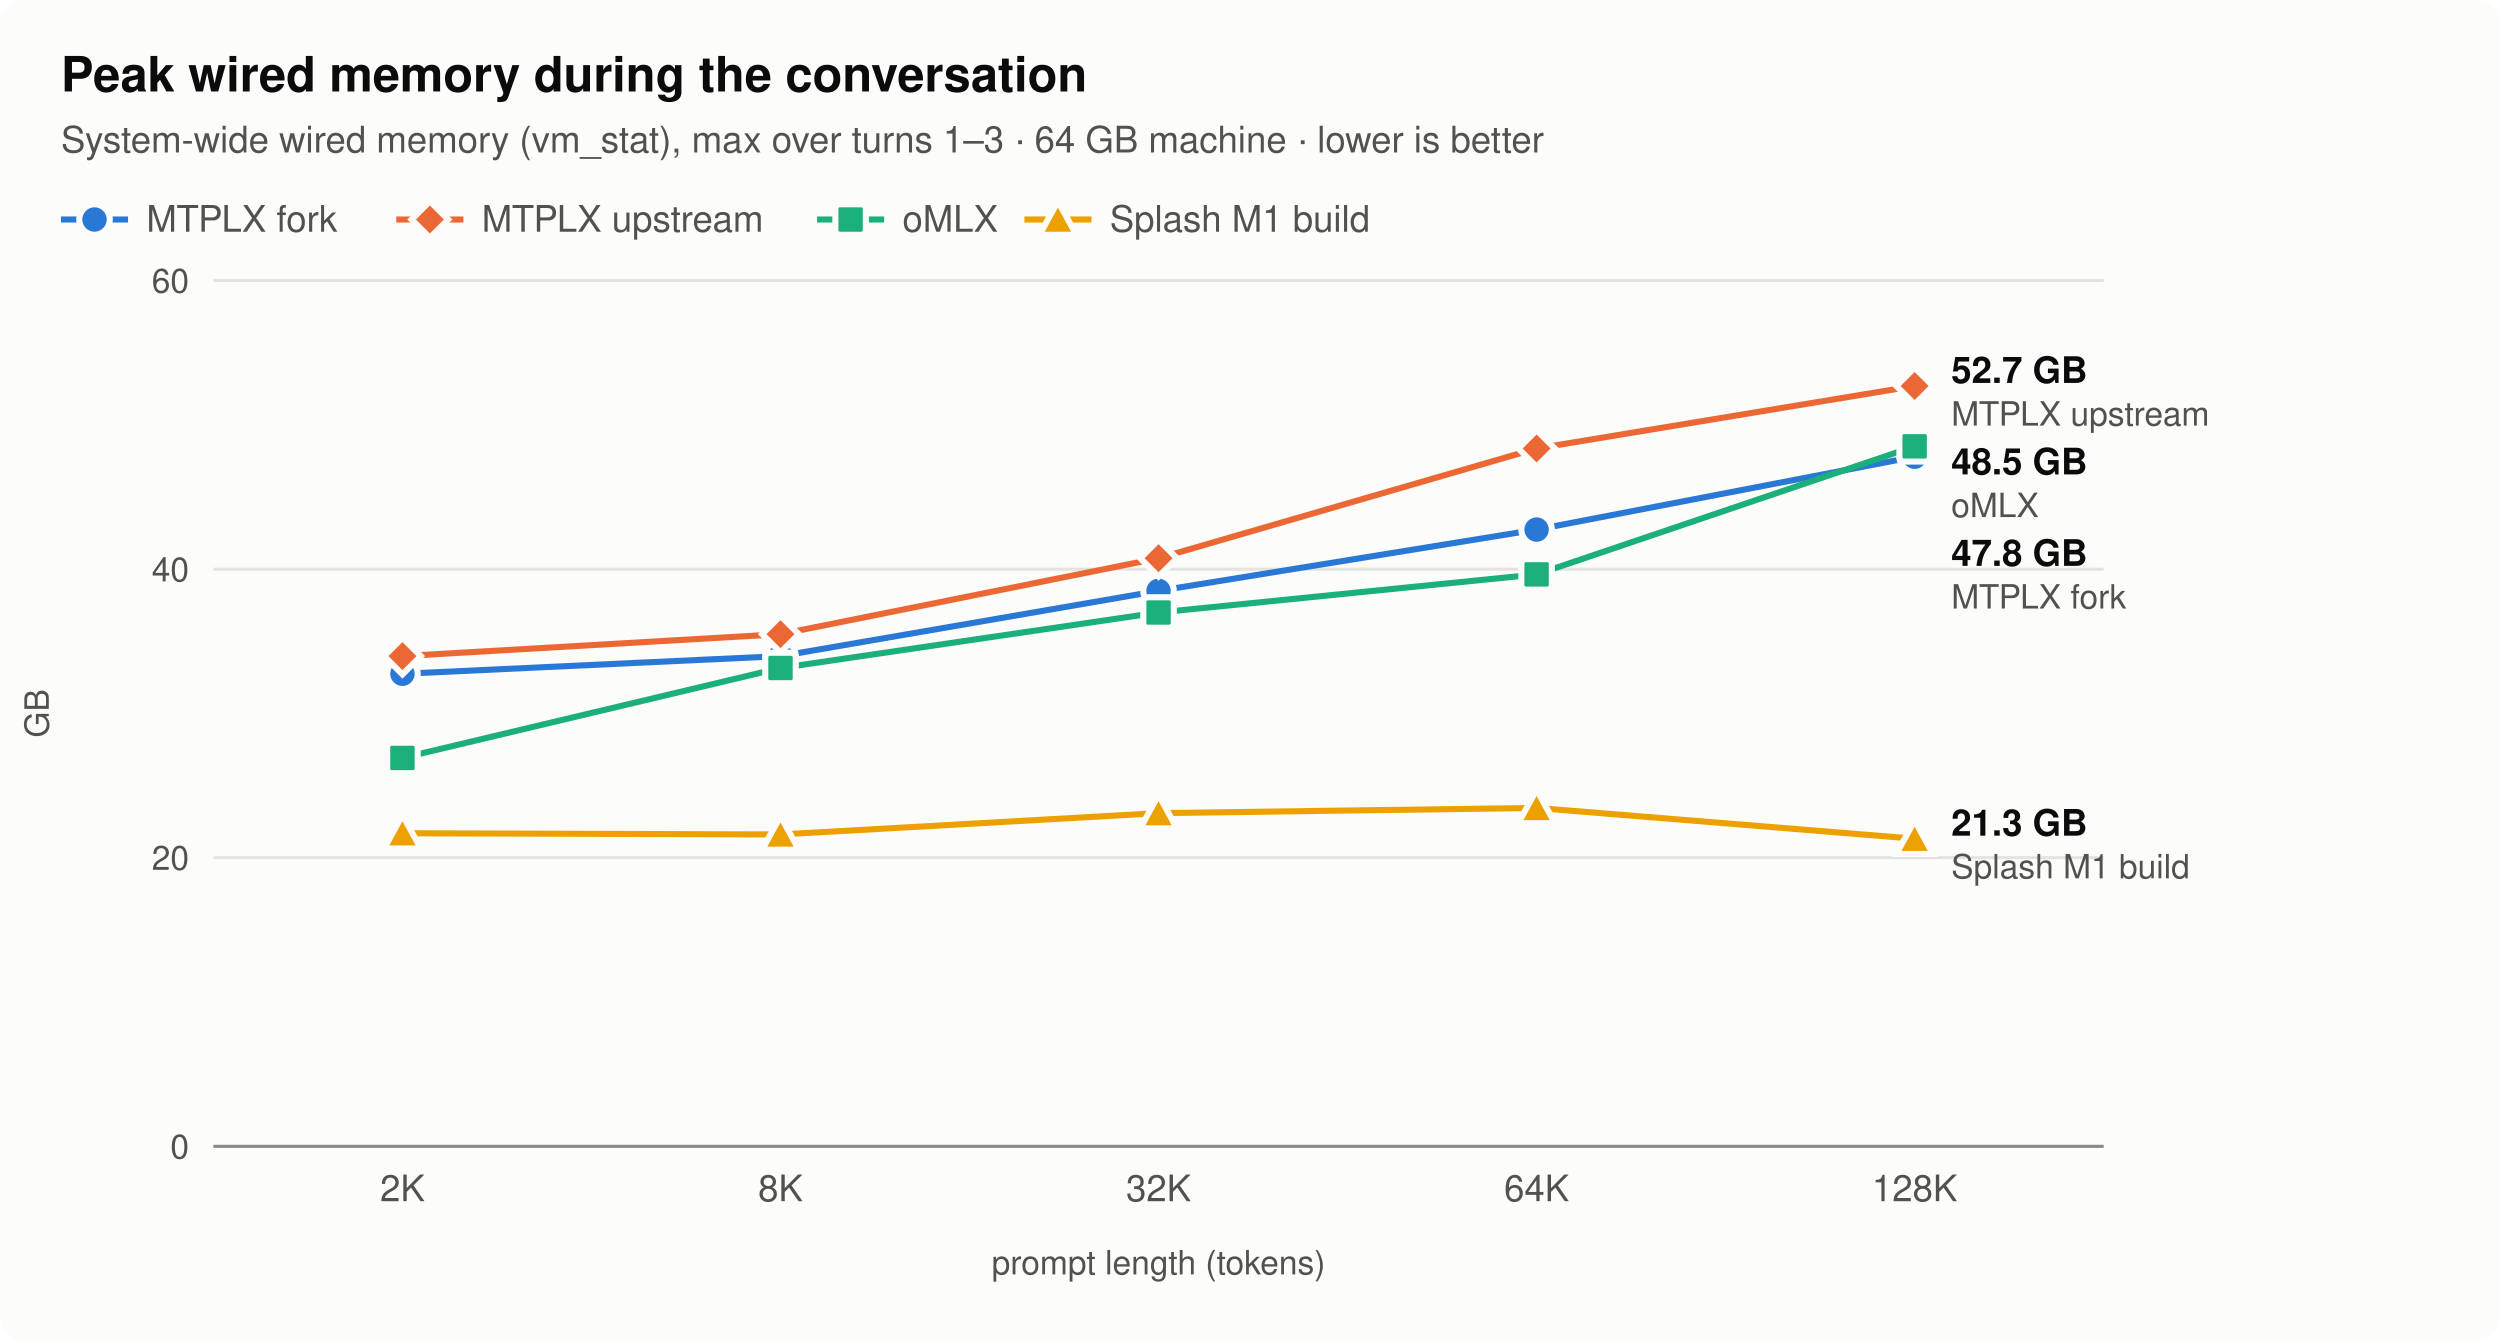
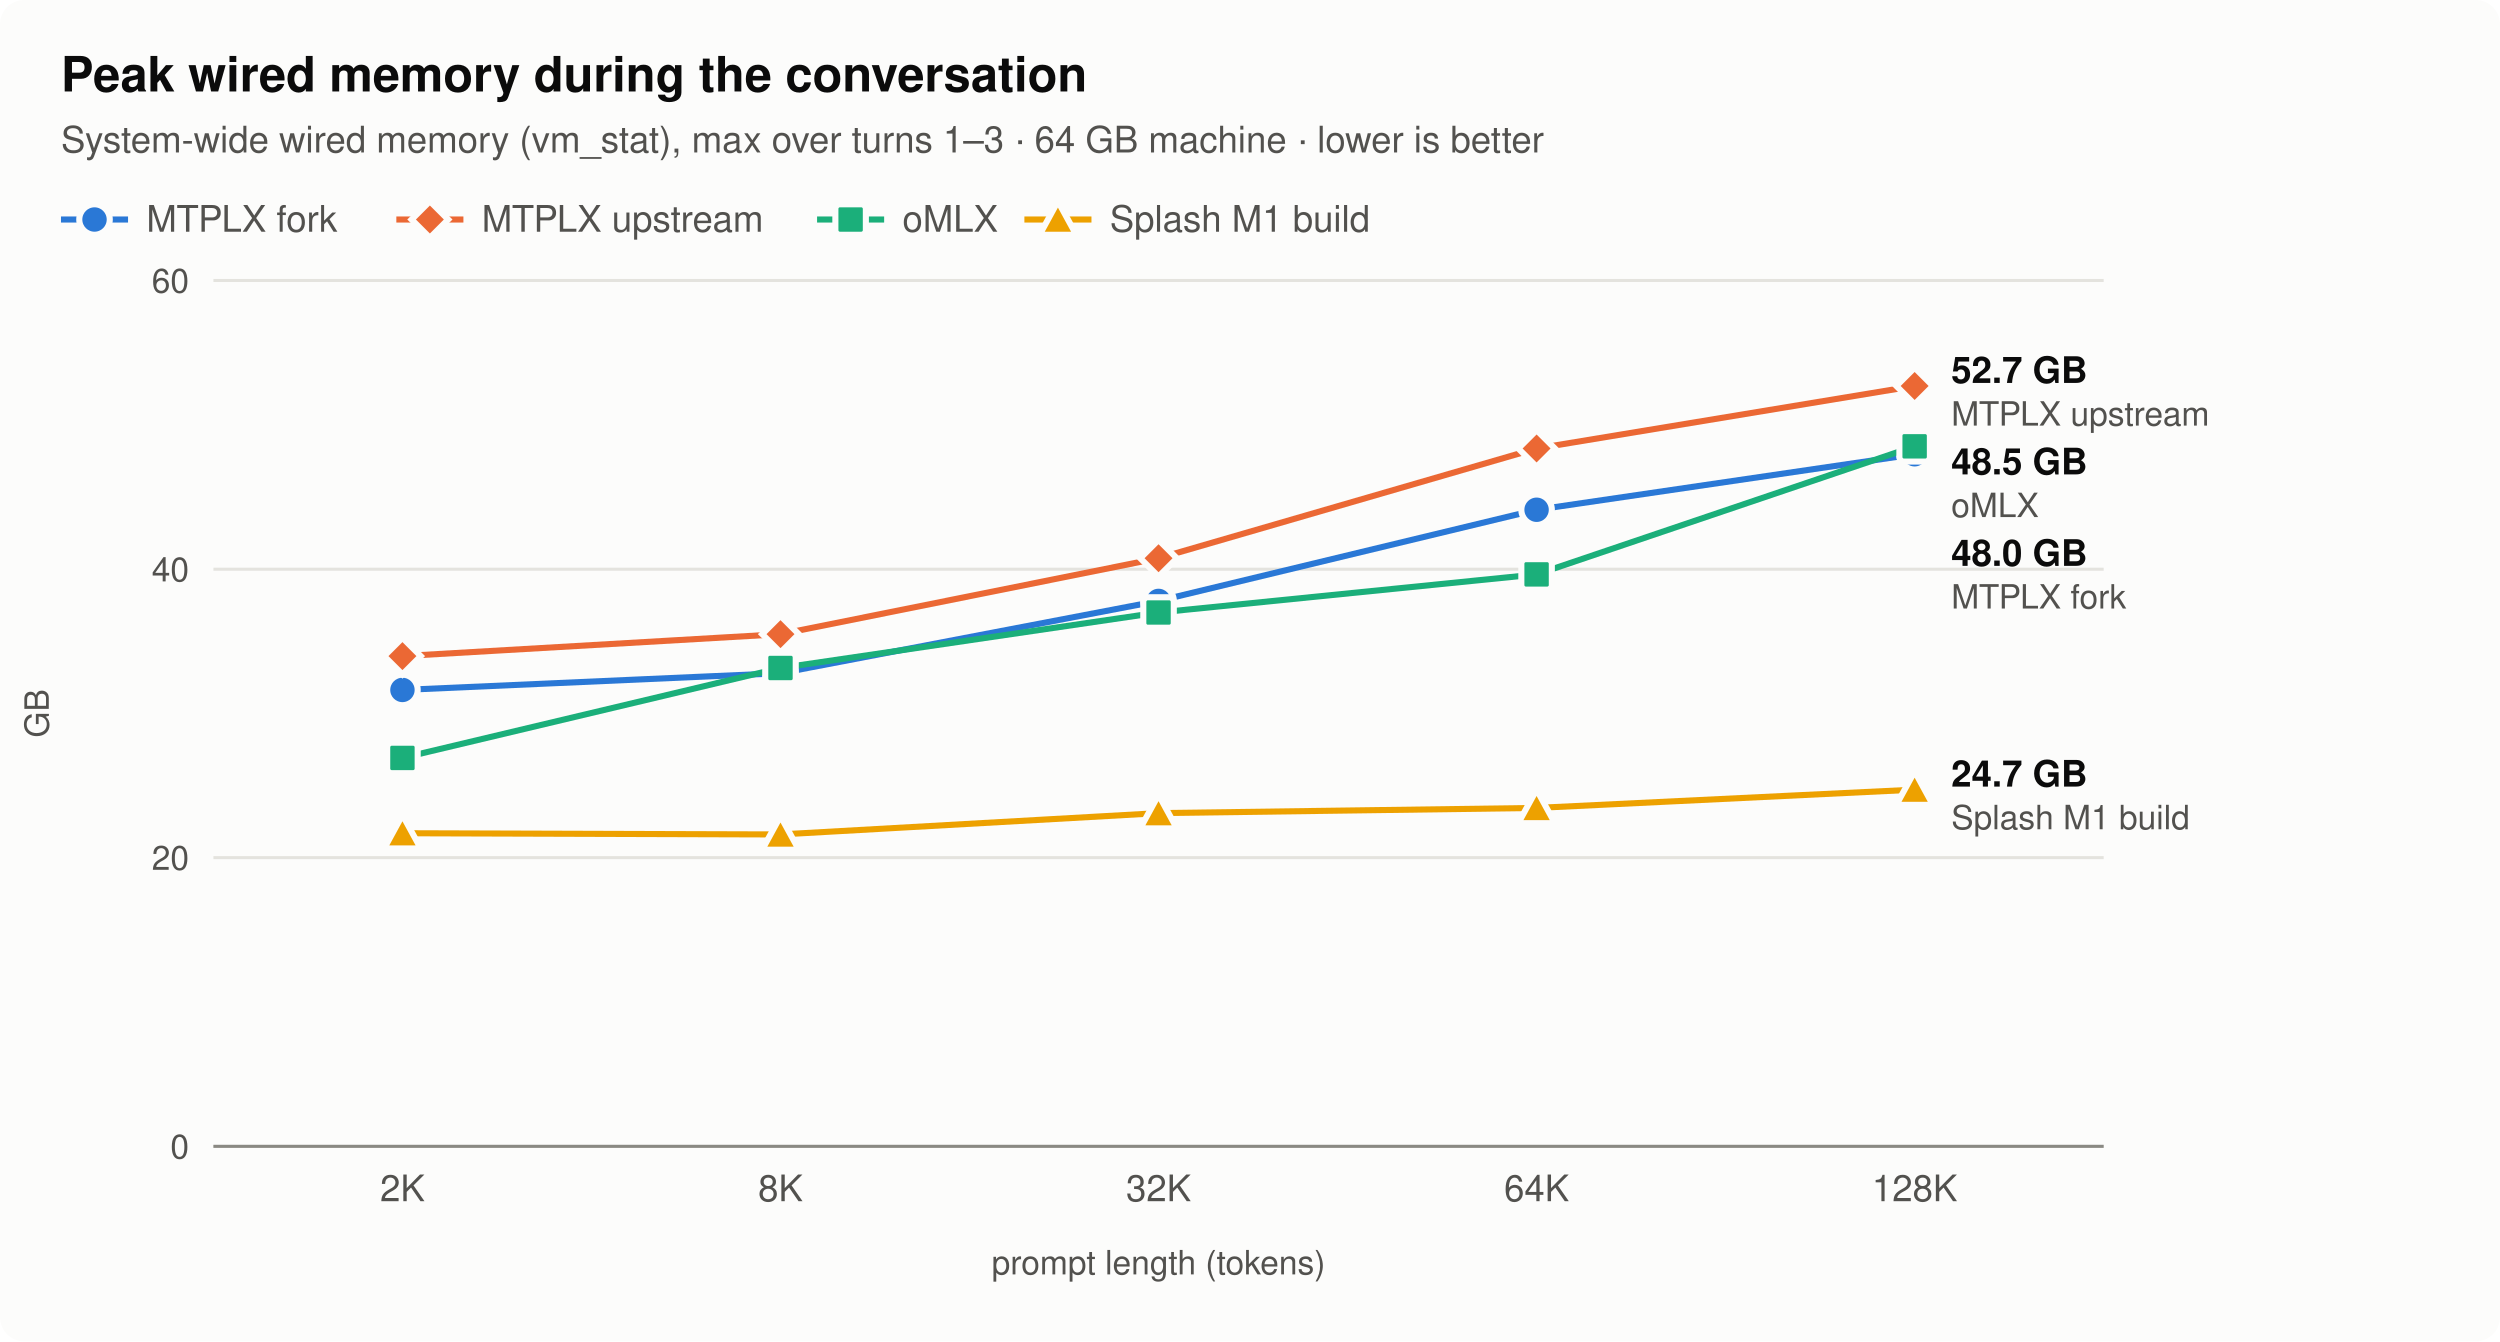
<svg xmlns="http://www.w3.org/2000/svg" viewBox="0 0 820 440" width="820" height="440" role="img" aria-label="Peak wired memory during the conversation" font-family="-apple-system,BlinkMacSystemFont,Segoe UI,Helvetica,Arial,sans-serif">
  <rect width="820" height="440" rx="8" fill="#fcfcfb" />
  <text x="20" y="30" fill="#0b0b0b" font-size="16" font-weight="600">Peak wired memory during the conversation</text>
  <text x="20" y="50" fill="#52514e" font-size="12">System-wide wired memory (vm_stat), max over turns 1–3 · 64 GB machine · lower is better</text>
  <line x1="20" x2="42" y1="72" y2="72" stroke="#2a78d6" stroke-width="2" />
  <circle cx="31" cy="72" r="5" fill="#2a78d6" stroke="#fcfcfb" stroke-width="2" />
  <text x="48" y="76" fill="#52514e" font-size="12">MTPLX fork</text>
  <line x1="130" x2="152" y1="72" y2="72" stroke="#eb6834" stroke-width="2" />
  <path d="M141 66L147 72L141 78L135 72Z" fill="#eb6834" stroke="#fcfcfb" stroke-width="2" />
  <text x="158" y="76" fill="#52514e" font-size="12">MTPLX upstream</text>
  <line x1="268" x2="290" y1="72" y2="72" stroke="#1baf7a" stroke-width="2" />
  <rect x="274" y="67" width="10" height="10" rx="1.5" fill="#1baf7a" stroke="#fcfcfb" stroke-width="2" />
  <text x="296" y="76" fill="#52514e" font-size="12">oMLX</text>
  <line x1="336" x2="358" y1="72" y2="72" stroke="#eda100" stroke-width="2" />
  <path d="M347 66L353 77L341 77Z" fill="#eda100" stroke="#fcfcfb" stroke-width="2" />
  <text x="364" y="76" fill="#52514e" font-size="12">Splash M1 build</text>
  <line x1="70" x2="690" y1="376.0" y2="376.0" stroke="#e4e3de" />
  <text x="62" y="380.0" fill="#52514e" font-size="11" text-anchor="end">0</text>
  <line x1="70" x2="690" y1="281.3" y2="281.3" stroke="#e4e3de" />
  <text x="62" y="285.3" fill="#52514e" font-size="11" text-anchor="end">20</text>
  <line x1="70" x2="690" y1="186.7" y2="186.7" stroke="#e4e3de" />
  <text x="62" y="190.7" fill="#52514e" font-size="11" text-anchor="end">40</text>
  <line x1="70" x2="690" y1="92.0" y2="92.0" stroke="#e4e3de" />
  <text x="62" y="96.0" fill="#52514e" font-size="11" text-anchor="end">60</text>
  <line x1="70" x2="690" y1="376" y2="376" stroke="#8a8983" />
  <text x="132.0" y="394" fill="#52514e" font-size="12" text-anchor="middle">2K</text>
  <text x="256.0" y="394" fill="#52514e" font-size="12" text-anchor="middle">8K</text>
  <text x="380.0" y="394" fill="#52514e" font-size="12" text-anchor="middle">32K</text>
  <text x="504.0" y="394" fill="#52514e" font-size="12" text-anchor="middle">64K</text>
  <text x="628.0" y="394" fill="#52514e" font-size="12" text-anchor="middle">128K</text>
  <text x="380.0" y="418" fill="#52514e" font-size="11" text-anchor="middle">prompt length (tokens)</text>
  <text x="16" y="234.0" fill="#52514e" font-size="11" text-anchor="middle" transform="rotate(-90 16 234.0)">GB</text>
-   <polyline points="132.0,221.0 256.0,215.2 380.0,193.8 504.0,173.7 628.0,149.8" fill="none" stroke="#2a78d6" stroke-width="2" stroke-linejoin="round" />
-   <circle cx="132.0" cy="221.0" r="5" fill="#2a78d6" stroke="#fcfcfb" stroke-width="2" />
-   <circle cx="256.0" cy="215.2" r="5" fill="#2a78d6" stroke="#fcfcfb" stroke-width="2" />
-   <circle cx="380.0" cy="193.8" r="5" fill="#2a78d6" stroke="#fcfcfb" stroke-width="2" />
-   <circle cx="504.0" cy="173.7" r="5" fill="#2a78d6" stroke="#fcfcfb" stroke-width="2" />
-   <circle cx="628.0" cy="149.8" r="5" fill="#2a78d6" stroke="#fcfcfb" stroke-width="2" />
+   <polyline points="132.0,226.3 256.0,220.8 380.0,197.1 504.0,167.2 628.0,149.0" fill="none" stroke="#2a78d6" stroke-width="2" stroke-linejoin="round" />
+   <circle cx="132.0" cy="226.3" r="5" fill="#2a78d6" stroke="#fcfcfb" stroke-width="2" />
+   <circle cx="256.0" cy="220.8" r="5" fill="#2a78d6" stroke="#fcfcfb" stroke-width="2" />
+   <circle cx="380.0" cy="197.1" r="5" fill="#2a78d6" stroke="#fcfcfb" stroke-width="2" />
+   <circle cx="504.0" cy="167.2" r="5" fill="#2a78d6" stroke="#fcfcfb" stroke-width="2" />
+   <circle cx="628.0" cy="149.0" r="5" fill="#2a78d6" stroke="#fcfcfb" stroke-width="2" />
  <polyline points="132.0,215.2 256.0,208.0 380.0,183.1 504.0,147.1 628.0,126.6" fill="none" stroke="#eb6834" stroke-width="2" stroke-linejoin="round" />
  <path d="M132.0 209.2L138.0 215.2L132.0 221.2L126.0 215.2Z" fill="#eb6834" stroke="#fcfcfb" stroke-width="2" />
  <path d="M256.0 202.0L262.0 208.0L256.0 214.0L250.0 208.0Z" fill="#eb6834" stroke="#fcfcfb" stroke-width="2" />
  <path d="M380.0 177.1L386.0 183.1L380.0 189.1L374.0 183.1Z" fill="#eb6834" stroke="#fcfcfb" stroke-width="2" />
  <path d="M504.0 141.1L510.0 147.1L504.0 153.1L498.0 147.1Z" fill="#eb6834" stroke="#fcfcfb" stroke-width="2" />
  <path d="M628.0 120.6L634.0 126.6L628.0 132.6L622.0 126.6Z" fill="#eb6834" stroke="#fcfcfb" stroke-width="2" />
  <polyline points="132.0,248.6 256.0,219.1 380.0,200.9 504.0,188.4 628.0,146.4" fill="none" stroke="#1baf7a" stroke-width="2" stroke-linejoin="round" />
  <rect x="127.0" y="243.6" width="10" height="10" rx="1.5" fill="#1baf7a" stroke="#fcfcfb" stroke-width="2" />
  <rect x="251.0" y="214.1" width="10" height="10" rx="1.5" fill="#1baf7a" stroke="#fcfcfb" stroke-width="2" />
  <rect x="375.0" y="195.9" width="10" height="10" rx="1.5" fill="#1baf7a" stroke="#fcfcfb" stroke-width="2" />
  <rect x="499.0" y="183.4" width="10" height="10" rx="1.5" fill="#1baf7a" stroke="#fcfcfb" stroke-width="2" />
  <rect x="623.0" y="141.4" width="10" height="10" rx="1.5" fill="#1baf7a" stroke="#fcfcfb" stroke-width="2" />
-   <polyline points="132.0,273.3 256.0,273.7 380.0,266.7 504.0,265.0 628.0,275.1" fill="none" stroke="#eda100" stroke-width="2" stroke-linejoin="round" />
+   <polyline points="132.0,273.3 256.0,273.7 380.0,266.7 504.0,265.0 628.0,259.0" fill="none" stroke="#eda100" stroke-width="2" stroke-linejoin="round" />
  <path d="M132.0 267.3L138.0 278.3L126.0 278.3Z" fill="#eda100" stroke="#fcfcfb" stroke-width="2" />
  <path d="M256.0 267.7L262.0 278.7L250.0 278.7Z" fill="#eda100" stroke="#fcfcfb" stroke-width="2" />
  <path d="M380.0 260.7L386.0 271.7L374.0 271.7Z" fill="#eda100" stroke="#fcfcfb" stroke-width="2" />
  <path d="M504.0 259.0L510.0 270.0L498.0 270.0Z" fill="#eda100" stroke="#fcfcfb" stroke-width="2" />
-   <path d="M628.0 269.1L634.0 280.1L622.0 280.1Z" fill="#eda100" stroke="#fcfcfb" stroke-width="2" />
+   <path d="M628.0 253.0L634.0 264.0L622.0 264.0Z" fill="#eda100" stroke="#fcfcfb" stroke-width="2" />
  <text x="640.0" y="125.6" fill="#0b0b0b" font-size="12" font-weight="600">52.7 GB</text>
  <text x="640.0" y="139.6" fill="#52514e" font-size="11">MTPLX upstream</text>
  <text x="640.0" y="155.6" fill="#0b0b0b" font-size="12" font-weight="600">48.5 GB</text>
  <text x="640.0" y="169.6" fill="#52514e" font-size="11">oMLX</text>
-   <text x="640.0" y="185.6" fill="#0b0b0b" font-size="12" font-weight="600">47.8 GB</text>
+   <text x="640.0" y="185.6" fill="#0b0b0b" font-size="12" font-weight="600">48.0 GB</text>
  <text x="640.0" y="199.6" fill="#52514e" font-size="11">MTPLX fork</text>
-   <text x="640.0" y="274.1" fill="#0b0b0b" font-size="12" font-weight="600">21.3 GB</text>
-   <text x="640.0" y="288.1" fill="#52514e" font-size="11">Splash M1 build</text>
+   <text x="640.0" y="258.0" fill="#0b0b0b" font-size="12" font-weight="600">24.7 GB</text>
+   <text x="640.0" y="272.0" fill="#52514e" font-size="11">Splash M1 build</text>
</svg>
